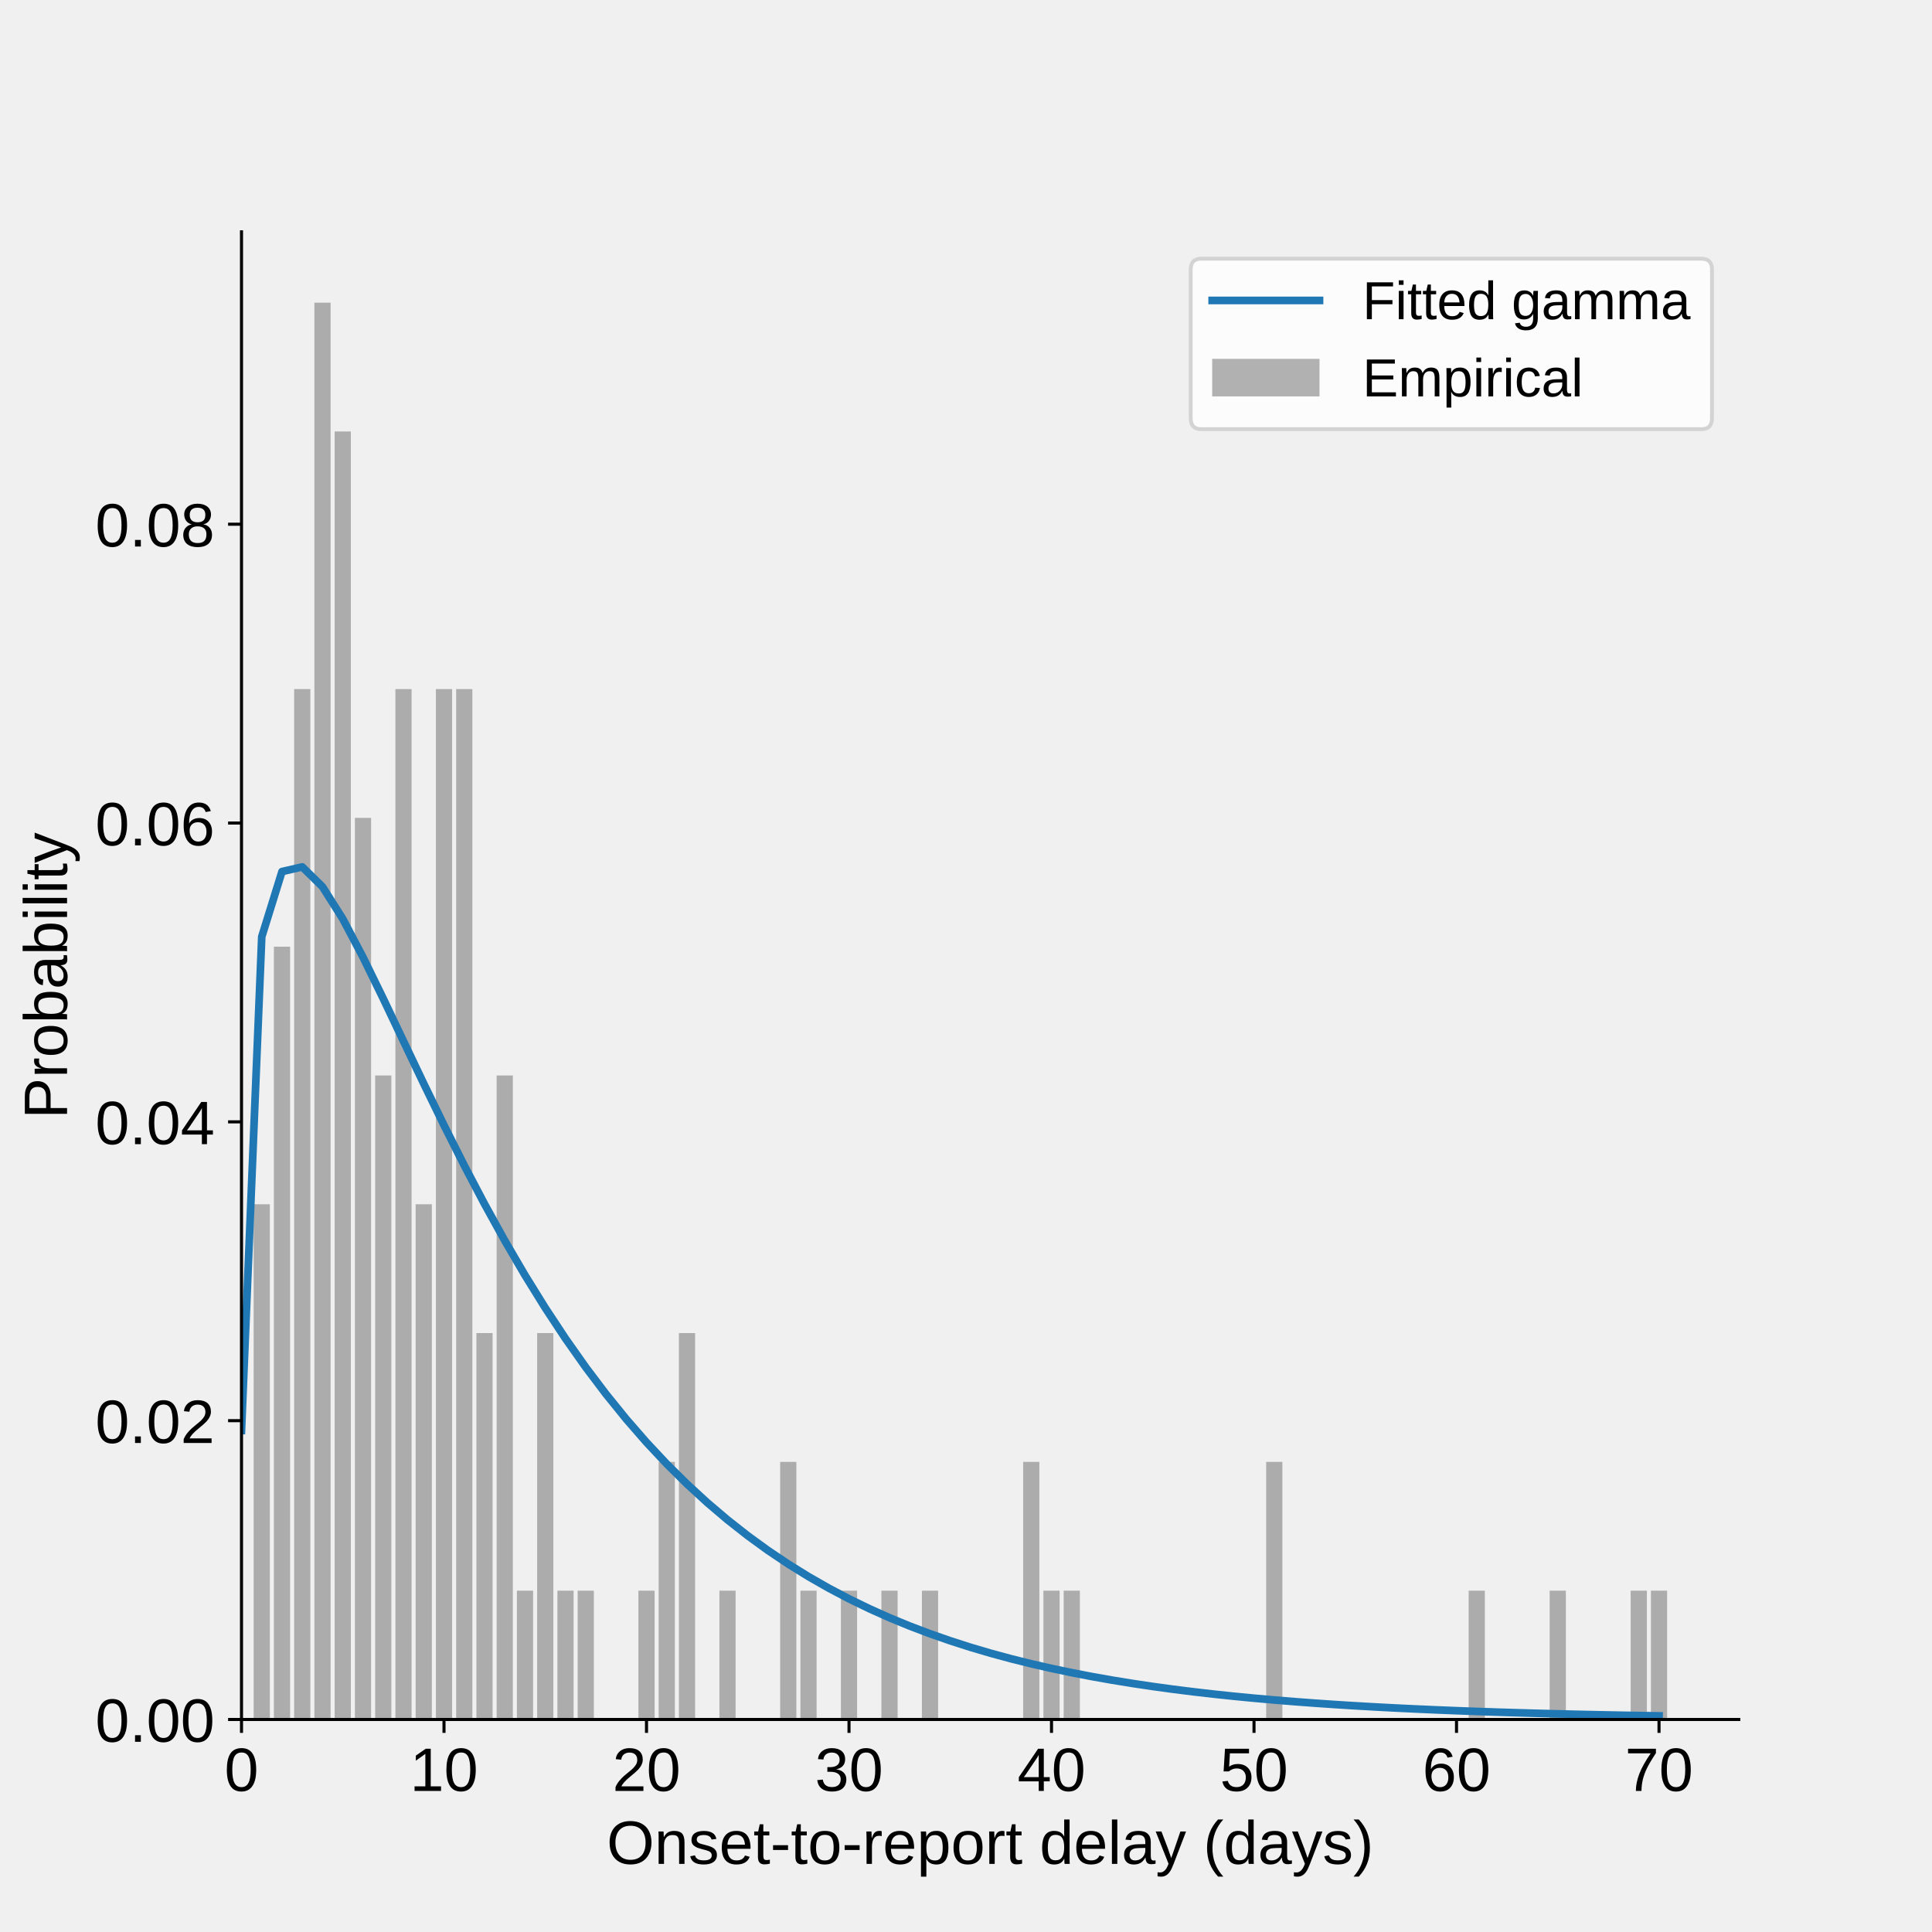
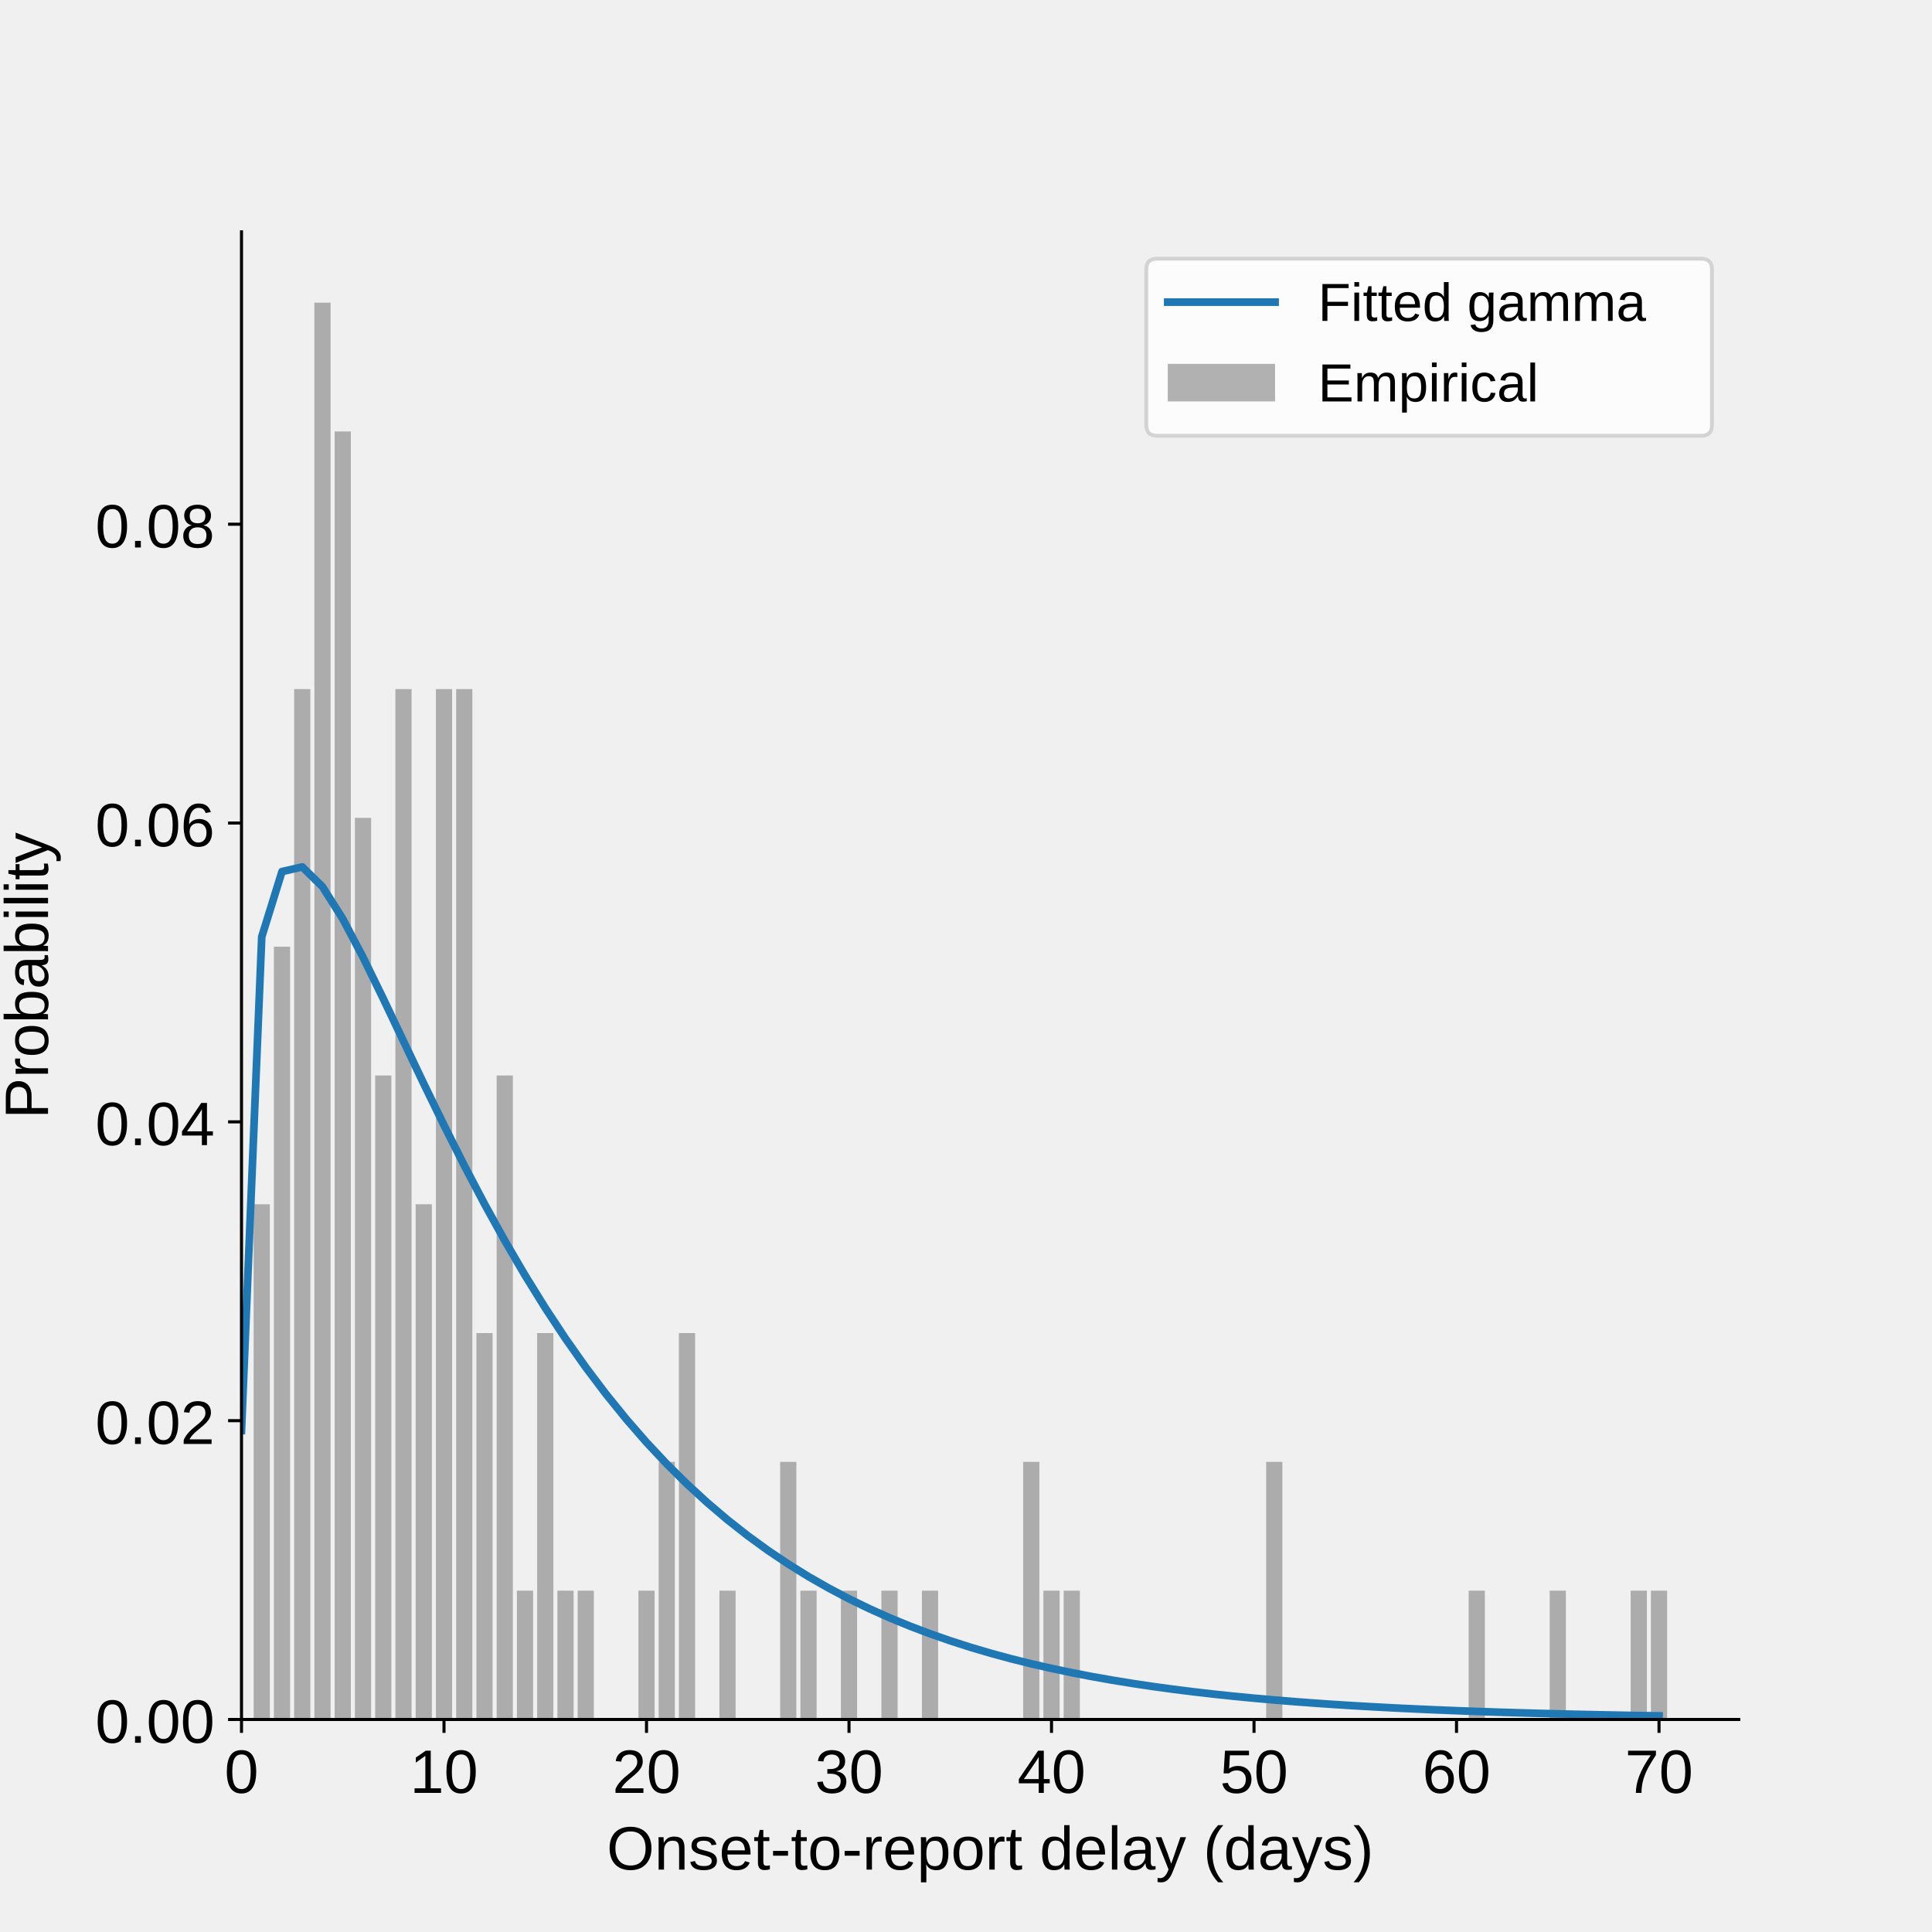
<svg xmlns="http://www.w3.org/2000/svg" xmlns:xlink="http://www.w3.org/1999/xlink" width="504pt" height="504pt" viewBox="0 0 504 504" version="1.1">
  <defs>
    <style type="text/css">*{stroke-linejoin: round; stroke-linecap: butt}</style>
  </defs>
  <g id="figure_1">
    <g id="patch_1">
      <path d="M 0 504  L 504 504  L 504 0  L 0 0  L 0 504  z " style="fill: none" />
    </g>
    <g id="axes_1">
      <g id="patch_2">
        <path d="M 63 448.56  L 453.6 448.56  L 453.6 60.48  L 63 60.48  L 63 448.56  z " style="fill: none" />
      </g>
      <g id="patch_3">
-         <path d="M 60.887 448.56  L 65.113 448.56  L 65.113 448.56  L 60.887 448.56  z " clip-path="url(#p7c9a7fa55e)" style="fill: #7f7f7f; opacity: 0.6" />
+         <path d="M 60.887 448.56  L 65.113 448.56  L 65.113 448.56  L 60.887 448.56  z " clip-path="url(#pa6d556585a)" style="fill: #7f7f7f; opacity: 0.6" />
      </g>
      <g id="patch_4">
-         <path d="M 66.17 448.56  L 70.396 448.56  L 70.396 314.16  L 66.17 314.16  z " clip-path="url(#p7c9a7fa55e)" style="fill: #7f7f7f; opacity: 0.6" />
+         <path d="M 66.17 448.56  L 70.396 448.56  L 70.396 314.16  L 66.17 314.16  z " clip-path="url(#pa6d556585a)" style="fill: #7f7f7f; opacity: 0.6" />
      </g>
      <g id="patch_5">
-         <path d="M 71.452 448.56  L 75.678 448.56  L 75.678 246.96  L 71.452 246.96  z " clip-path="url(#p7c9a7fa55e)" style="fill: #7f7f7f; opacity: 0.6" />
+         <path d="M 71.452 448.56  L 75.678 448.56  L 75.678 246.96  L 71.452 246.96  z " clip-path="url(#pa6d556585a)" style="fill: #7f7f7f; opacity: 0.6" />
      </g>
      <g id="patch_6">
-         <path d="M 76.735 448.56  L 80.961 448.56  L 80.961 179.76  L 76.735 179.76  z " clip-path="url(#p7c9a7fa55e)" style="fill: #7f7f7f; opacity: 0.6" />
+         <path d="M 76.735 448.56  L 80.961 448.56  L 80.961 179.76  L 76.735 179.76  z " clip-path="url(#pa6d556585a)" style="fill: #7f7f7f; opacity: 0.6" />
      </g>
      <g id="patch_7">
-         <path d="M 82.018 448.56  L 86.244 448.56  L 86.244 78.96  L 82.018 78.96  z " clip-path="url(#p7c9a7fa55e)" style="fill: #7f7f7f; opacity: 0.6" />
+         <path d="M 82.018 448.56  L 86.244 448.56  L 86.244 78.96  L 82.018 78.96  z " clip-path="url(#pa6d556585a)" style="fill: #7f7f7f; opacity: 0.6" />
      </g>
      <g id="patch_8">
-         <path d="M 87.3 448.56  L 91.526 448.56  L 91.526 112.56  L 87.3 112.56  z " clip-path="url(#p7c9a7fa55e)" style="fill: #7f7f7f; opacity: 0.6" />
+         <path d="M 87.3 448.56  L 91.526 448.56  L 91.526 112.56  L 87.3 112.56  z " clip-path="url(#pa6d556585a)" style="fill: #7f7f7f; opacity: 0.6" />
      </g>
      <g id="patch_9">
-         <path d="M 92.583 448.56  L 96.809 448.56  L 96.809 213.36  L 92.583 213.36  z " clip-path="url(#p7c9a7fa55e)" style="fill: #7f7f7f; opacity: 0.6" />
+         <path d="M 92.583 448.56  L 96.809 448.56  L 96.809 213.36  L 92.583 213.36  z " clip-path="url(#pa6d556585a)" style="fill: #7f7f7f; opacity: 0.6" />
      </g>
      <g id="patch_10">
-         <path d="M 97.866 448.56  L 102.092 448.56  L 102.092 280.56  L 97.866 280.56  z " clip-path="url(#p7c9a7fa55e)" style="fill: #7f7f7f; opacity: 0.6" />
+         <path d="M 97.866 448.56  L 102.092 448.56  L 102.092 280.56  L 97.866 280.56  z " clip-path="url(#pa6d556585a)" style="fill: #7f7f7f; opacity: 0.6" />
      </g>
      <g id="patch_11">
-         <path d="M 103.148 448.56  L 107.374 448.56  L 107.374 179.76  L 103.148 179.76  z " clip-path="url(#p7c9a7fa55e)" style="fill: #7f7f7f; opacity: 0.6" />
+         <path d="M 103.148 448.56  L 107.374 448.56  L 107.374 179.76  L 103.148 179.76  z " clip-path="url(#pa6d556585a)" style="fill: #7f7f7f; opacity: 0.6" />
      </g>
      <g id="patch_12">
-         <path d="M 108.431 448.56  L 112.657 448.56  L 112.657 314.16  L 108.431 314.16  z " clip-path="url(#p7c9a7fa55e)" style="fill: #7f7f7f; opacity: 0.6" />
+         <path d="M 108.431 448.56  L 112.657 448.56  L 112.657 314.16  L 108.431 314.16  z " clip-path="url(#pa6d556585a)" style="fill: #7f7f7f; opacity: 0.6" />
      </g>
      <g id="patch_13">
-         <path d="M 113.714 448.56  L 117.94 448.56  L 117.94 179.76  L 113.714 179.76  z " clip-path="url(#p7c9a7fa55e)" style="fill: #7f7f7f; opacity: 0.6" />
+         <path d="M 113.714 448.56  L 117.94 448.56  L 117.94 179.76  L 113.714 179.76  z " clip-path="url(#pa6d556585a)" style="fill: #7f7f7f; opacity: 0.6" />
      </g>
      <g id="patch_14">
-         <path d="M 118.996 448.56  L 123.222 448.56  L 123.222 179.76  L 118.996 179.76  z " clip-path="url(#p7c9a7fa55e)" style="fill: #7f7f7f; opacity: 0.6" />
+         <path d="M 118.996 448.56  L 123.222 448.56  L 123.222 179.76  L 118.996 179.76  z " clip-path="url(#pa6d556585a)" style="fill: #7f7f7f; opacity: 0.6" />
      </g>
      <g id="patch_15">
-         <path d="M 124.279 448.56  L 128.505 448.56  L 128.505 347.76  L 124.279 347.76  z " clip-path="url(#p7c9a7fa55e)" style="fill: #7f7f7f; opacity: 0.6" />
+         <path d="M 124.279 448.56  L 128.505 448.56  L 128.505 347.76  L 124.279 347.76  z " clip-path="url(#pa6d556585a)" style="fill: #7f7f7f; opacity: 0.6" />
      </g>
      <g id="patch_16">
-         <path d="M 129.562 448.56  L 133.788 448.56  L 133.788 280.56  L 129.562 280.56  z " clip-path="url(#p7c9a7fa55e)" style="fill: #7f7f7f; opacity: 0.6" />
+         <path d="M 129.562 448.56  L 133.788 448.56  L 133.788 280.56  L 129.562 280.56  z " clip-path="url(#pa6d556585a)" style="fill: #7f7f7f; opacity: 0.6" />
      </g>
      <g id="patch_17">
-         <path d="M 134.844 448.56  L 139.07 448.56  L 139.07 414.96  L 134.844 414.96  z " clip-path="url(#p7c9a7fa55e)" style="fill: #7f7f7f; opacity: 0.6" />
+         <path d="M 134.844 448.56  L 139.07 448.56  L 139.07 414.96  L 134.844 414.96  z " clip-path="url(#pa6d556585a)" style="fill: #7f7f7f; opacity: 0.6" />
      </g>
      <g id="patch_18">
-         <path d="M 140.127 448.56  L 144.353 448.56  L 144.353 347.76  L 140.127 347.76  z " clip-path="url(#p7c9a7fa55e)" style="fill: #7f7f7f; opacity: 0.6" />
+         <path d="M 140.127 448.56  L 144.353 448.56  L 144.353 347.76  L 140.127 347.76  z " clip-path="url(#pa6d556585a)" style="fill: #7f7f7f; opacity: 0.6" />
      </g>
      <g id="patch_19">
-         <path d="M 145.41 448.56  L 149.636 448.56  L 149.636 414.96  L 145.41 414.96  z " clip-path="url(#p7c9a7fa55e)" style="fill: #7f7f7f; opacity: 0.6" />
+         <path d="M 145.41 448.56  L 149.636 448.56  L 149.636 414.96  L 145.41 414.96  z " clip-path="url(#pa6d556585a)" style="fill: #7f7f7f; opacity: 0.6" />
      </g>
      <g id="patch_20">
-         <path d="M 150.692 448.56  L 154.918 448.56  L 154.918 414.96  L 150.692 414.96  z " clip-path="url(#p7c9a7fa55e)" style="fill: #7f7f7f; opacity: 0.6" />
+         <path d="M 150.692 448.56  L 154.918 448.56  L 154.918 414.96  L 150.692 414.96  z " clip-path="url(#pa6d556585a)" style="fill: #7f7f7f; opacity: 0.6" />
      </g>
      <g id="patch_21">
-         <path d="M 155.975 448.56  L 160.201 448.56  L 160.201 448.56  L 155.975 448.56  z " clip-path="url(#p7c9a7fa55e)" style="fill: #7f7f7f; opacity: 0.6" />
+         <path d="M 155.975 448.56  L 160.201 448.56  L 160.201 448.56  L 155.975 448.56  z " clip-path="url(#pa6d556585a)" style="fill: #7f7f7f; opacity: 0.6" />
      </g>
      <g id="patch_22">
-         <path d="M 161.258 448.56  L 165.484 448.56  L 165.484 448.56  L 161.258 448.56  z " clip-path="url(#p7c9a7fa55e)" style="fill: #7f7f7f; opacity: 0.6" />
+         <path d="M 161.258 448.56  L 165.484 448.56  L 165.484 448.56  L 161.258 448.56  z " clip-path="url(#pa6d556585a)" style="fill: #7f7f7f; opacity: 0.6" />
      </g>
      <g id="patch_23">
-         <path d="M 166.54 448.56  L 170.766 448.56  L 170.766 414.96  L 166.54 414.96  z " clip-path="url(#p7c9a7fa55e)" style="fill: #7f7f7f; opacity: 0.6" />
+         <path d="M 166.54 448.56  L 170.766 448.56  L 170.766 414.96  L 166.54 414.96  z " clip-path="url(#pa6d556585a)" style="fill: #7f7f7f; opacity: 0.6" />
      </g>
      <g id="patch_24">
-         <path d="M 171.823 448.56  L 176.049 448.56  L 176.049 381.36  L 171.823 381.36  z " clip-path="url(#p7c9a7fa55e)" style="fill: #7f7f7f; opacity: 0.6" />
+         <path d="M 171.823 448.56  L 176.049 448.56  L 176.049 381.36  L 171.823 381.36  z " clip-path="url(#pa6d556585a)" style="fill: #7f7f7f; opacity: 0.6" />
      </g>
      <g id="patch_25">
-         <path d="M 177.105 448.56  L 181.332 448.56  L 181.332 347.76  L 177.105 347.76  z " clip-path="url(#p7c9a7fa55e)" style="fill: #7f7f7f; opacity: 0.6" />
+         <path d="M 177.105 448.56  L 181.332 448.56  L 181.332 347.76  L 177.105 347.76  z " clip-path="url(#pa6d556585a)" style="fill: #7f7f7f; opacity: 0.6" />
      </g>
      <g id="patch_26">
-         <path d="M 182.388 448.56  L 186.614 448.56  L 186.614 448.56  L 182.388 448.56  z " clip-path="url(#p7c9a7fa55e)" style="fill: #7f7f7f; opacity: 0.6" />
+         <path d="M 182.388 448.56  L 186.614 448.56  L 186.614 448.56  L 182.388 448.56  z " clip-path="url(#pa6d556585a)" style="fill: #7f7f7f; opacity: 0.6" />
      </g>
      <g id="patch_27">
-         <path d="M 187.671 448.56  L 191.897 448.56  L 191.897 414.96  L 187.671 414.96  z " clip-path="url(#p7c9a7fa55e)" style="fill: #7f7f7f; opacity: 0.6" />
+         <path d="M 187.671 448.56  L 191.897 448.56  L 191.897 414.96  L 187.671 414.96  z " clip-path="url(#pa6d556585a)" style="fill: #7f7f7f; opacity: 0.6" />
      </g>
      <g id="patch_28">
-         <path d="M 192.953 448.56  L 197.18 448.56  L 197.18 448.56  L 192.953 448.56  z " clip-path="url(#p7c9a7fa55e)" style="fill: #7f7f7f; opacity: 0.6" />
+         <path d="M 192.953 448.56  L 197.18 448.56  L 197.18 448.56  L 192.953 448.56  z " clip-path="url(#pa6d556585a)" style="fill: #7f7f7f; opacity: 0.6" />
      </g>
      <g id="patch_29">
-         <path d="M 198.236 448.56  L 202.462 448.56  L 202.462 448.56  L 198.236 448.56  z " clip-path="url(#p7c9a7fa55e)" style="fill: #7f7f7f; opacity: 0.6" />
+         <path d="M 198.236 448.56  L 202.462 448.56  L 202.462 448.56  L 198.236 448.56  z " clip-path="url(#pa6d556585a)" style="fill: #7f7f7f; opacity: 0.6" />
      </g>
      <g id="patch_30">
-         <path d="M 203.519 448.56  L 207.745 448.56  L 207.745 381.36  L 203.519 381.36  z " clip-path="url(#p7c9a7fa55e)" style="fill: #7f7f7f; opacity: 0.6" />
+         <path d="M 203.519 448.56  L 207.745 448.56  L 207.745 381.36  L 203.519 381.36  z " clip-path="url(#pa6d556585a)" style="fill: #7f7f7f; opacity: 0.6" />
      </g>
      <g id="patch_31">
-         <path d="M 208.801 448.56  L 213.028 448.56  L 213.028 414.96  L 208.801 414.96  z " clip-path="url(#p7c9a7fa55e)" style="fill: #7f7f7f; opacity: 0.6" />
+         <path d="M 208.801 448.56  L 213.028 448.56  L 213.028 414.96  L 208.801 414.96  z " clip-path="url(#pa6d556585a)" style="fill: #7f7f7f; opacity: 0.6" />
      </g>
      <g id="patch_32">
-         <path d="M 214.084 448.56  L 218.31 448.56  L 218.31 448.56  L 214.084 448.56  z " clip-path="url(#p7c9a7fa55e)" style="fill: #7f7f7f; opacity: 0.6" />
+         <path d="M 214.084 448.56  L 218.31 448.56  L 218.31 448.56  L 214.084 448.56  z " clip-path="url(#pa6d556585a)" style="fill: #7f7f7f; opacity: 0.6" />
      </g>
      <g id="patch_33">
-         <path d="M 219.367 448.56  L 223.593 448.56  L 223.593 414.96  L 219.367 414.96  z " clip-path="url(#p7c9a7fa55e)" style="fill: #7f7f7f; opacity: 0.6" />
+         <path d="M 219.367 448.56  L 223.593 448.56  L 223.593 414.96  L 219.367 414.96  z " clip-path="url(#pa6d556585a)" style="fill: #7f7f7f; opacity: 0.6" />
      </g>
      <g id="patch_34">
-         <path d="M 224.649 448.56  L 228.876 448.56  L 228.876 448.56  L 224.649 448.56  z " clip-path="url(#p7c9a7fa55e)" style="fill: #7f7f7f; opacity: 0.6" />
+         <path d="M 224.649 448.56  L 228.876 448.56  L 228.876 448.56  L 224.649 448.56  z " clip-path="url(#pa6d556585a)" style="fill: #7f7f7f; opacity: 0.6" />
      </g>
      <g id="patch_35">
-         <path d="M 229.932 448.56  L 234.158 448.56  L 234.158 414.96  L 229.932 414.96  z " clip-path="url(#p7c9a7fa55e)" style="fill: #7f7f7f; opacity: 0.6" />
+         <path d="M 229.932 448.56  L 234.158 448.56  L 234.158 414.96  L 229.932 414.96  z " clip-path="url(#pa6d556585a)" style="fill: #7f7f7f; opacity: 0.6" />
      </g>
      <g id="patch_36">
-         <path d="M 235.215 448.56  L 239.441 448.56  L 239.441 448.56  L 235.215 448.56  z " clip-path="url(#p7c9a7fa55e)" style="fill: #7f7f7f; opacity: 0.6" />
+         <path d="M 235.215 448.56  L 239.441 448.56  L 239.441 448.56  L 235.215 448.56  z " clip-path="url(#pa6d556585a)" style="fill: #7f7f7f; opacity: 0.6" />
      </g>
      <g id="patch_37">
-         <path d="M 240.497 448.56  L 244.724 448.56  L 244.724 414.96  L 240.497 414.96  z " clip-path="url(#p7c9a7fa55e)" style="fill: #7f7f7f; opacity: 0.6" />
+         <path d="M 240.497 448.56  L 244.724 448.56  L 244.724 414.96  L 240.497 414.96  z " clip-path="url(#pa6d556585a)" style="fill: #7f7f7f; opacity: 0.6" />
      </g>
      <g id="patch_38">
-         <path d="M 245.78 448.56  L 250.006 448.56  L 250.006 448.56  L 245.78 448.56  z " clip-path="url(#p7c9a7fa55e)" style="fill: #7f7f7f; opacity: 0.6" />
+         <path d="M 245.78 448.56  L 250.006 448.56  L 250.006 448.56  L 245.78 448.56  z " clip-path="url(#pa6d556585a)" style="fill: #7f7f7f; opacity: 0.6" />
      </g>
      <g id="patch_39">
-         <path d="M 251.063 448.56  L 255.289 448.56  L 255.289 448.56  L 251.063 448.56  z " clip-path="url(#p7c9a7fa55e)" style="fill: #7f7f7f; opacity: 0.6" />
+         <path d="M 251.063 448.56  L 255.289 448.56  L 255.289 448.56  L 251.063 448.56  z " clip-path="url(#pa6d556585a)" style="fill: #7f7f7f; opacity: 0.6" />
      </g>
      <g id="patch_40">
-         <path d="M 256.345 448.56  L 260.572 448.56  L 260.572 448.56  L 256.345 448.56  z " clip-path="url(#p7c9a7fa55e)" style="fill: #7f7f7f; opacity: 0.6" />
+         <path d="M 256.345 448.56  L 260.572 448.56  L 260.572 448.56  L 256.345 448.56  z " clip-path="url(#pa6d556585a)" style="fill: #7f7f7f; opacity: 0.6" />
      </g>
      <g id="patch_41">
-         <path d="M 261.628 448.56  L 265.854 448.56  L 265.854 448.56  L 261.628 448.56  z " clip-path="url(#p7c9a7fa55e)" style="fill: #7f7f7f; opacity: 0.6" />
+         <path d="M 261.628 448.56  L 265.854 448.56  L 265.854 448.56  L 261.628 448.56  z " clip-path="url(#pa6d556585a)" style="fill: #7f7f7f; opacity: 0.6" />
      </g>
      <g id="patch_42">
-         <path d="M 266.911 448.56  L 271.137 448.56  L 271.137 381.36  L 266.911 381.36  z " clip-path="url(#p7c9a7fa55e)" style="fill: #7f7f7f; opacity: 0.6" />
+         <path d="M 266.911 448.56  L 271.137 448.56  L 271.137 381.36  L 266.911 381.36  z " clip-path="url(#pa6d556585a)" style="fill: #7f7f7f; opacity: 0.6" />
      </g>
      <g id="patch_43">
-         <path d="M 272.193 448.56  L 276.42 448.56  L 276.42 414.96  L 272.193 414.96  z " clip-path="url(#p7c9a7fa55e)" style="fill: #7f7f7f; opacity: 0.6" />
+         <path d="M 272.193 448.56  L 276.42 448.56  L 276.42 414.96  L 272.193 414.96  z " clip-path="url(#pa6d556585a)" style="fill: #7f7f7f; opacity: 0.6" />
      </g>
      <g id="patch_44">
-         <path d="M 277.476 448.56  L 281.702 448.56  L 281.702 414.96  L 277.476 414.96  z " clip-path="url(#p7c9a7fa55e)" style="fill: #7f7f7f; opacity: 0.6" />
+         <path d="M 277.476 448.56  L 281.702 448.56  L 281.702 414.96  L 277.476 414.96  z " clip-path="url(#pa6d556585a)" style="fill: #7f7f7f; opacity: 0.6" />
      </g>
      <g id="patch_45">
-         <path d="M 282.759 448.56  L 286.985 448.56  L 286.985 448.56  L 282.759 448.56  z " clip-path="url(#p7c9a7fa55e)" style="fill: #7f7f7f; opacity: 0.6" />
+         <path d="M 282.759 448.56  L 286.985 448.56  L 286.985 448.56  L 282.759 448.56  z " clip-path="url(#pa6d556585a)" style="fill: #7f7f7f; opacity: 0.6" />
      </g>
      <g id="patch_46">
-         <path d="M 288.041 448.56  L 292.268 448.56  L 292.268 448.56  L 288.041 448.56  z " clip-path="url(#p7c9a7fa55e)" style="fill: #7f7f7f; opacity: 0.6" />
+         <path d="M 288.041 448.56  L 292.268 448.56  L 292.268 448.56  L 288.041 448.56  z " clip-path="url(#pa6d556585a)" style="fill: #7f7f7f; opacity: 0.6" />
      </g>
      <g id="patch_47">
-         <path d="M 293.324 448.56  L 297.55 448.56  L 297.55 448.56  L 293.324 448.56  z " clip-path="url(#p7c9a7fa55e)" style="fill: #7f7f7f; opacity: 0.6" />
+         <path d="M 293.324 448.56  L 297.55 448.56  L 297.55 448.56  L 293.324 448.56  z " clip-path="url(#pa6d556585a)" style="fill: #7f7f7f; opacity: 0.6" />
      </g>
      <g id="patch_48">
-         <path d="M 298.607 448.56  L 302.833 448.56  L 302.833 448.56  L 298.607 448.56  z " clip-path="url(#p7c9a7fa55e)" style="fill: #7f7f7f; opacity: 0.6" />
+         <path d="M 298.607 448.56  L 302.833 448.56  L 302.833 448.56  L 298.607 448.56  z " clip-path="url(#pa6d556585a)" style="fill: #7f7f7f; opacity: 0.6" />
      </g>
      <g id="patch_49">
-         <path d="M 303.889 448.56  L 308.115 448.56  L 308.115 448.56  L 303.889 448.56  z " clip-path="url(#p7c9a7fa55e)" style="fill: #7f7f7f; opacity: 0.6" />
+         <path d="M 303.889 448.56  L 308.115 448.56  L 308.115 448.56  L 303.889 448.56  z " clip-path="url(#pa6d556585a)" style="fill: #7f7f7f; opacity: 0.6" />
      </g>
      <g id="patch_50">
-         <path d="M 309.172 448.56  L 313.398 448.56  L 313.398 448.56  L 309.172 448.56  z " clip-path="url(#p7c9a7fa55e)" style="fill: #7f7f7f; opacity: 0.6" />
+         <path d="M 309.172 448.56  L 313.398 448.56  L 313.398 448.56  L 309.172 448.56  z " clip-path="url(#pa6d556585a)" style="fill: #7f7f7f; opacity: 0.6" />
      </g>
      <g id="patch_51">
-         <path d="M 314.455 448.56  L 318.681 448.56  L 318.681 448.56  L 314.455 448.56  z " clip-path="url(#p7c9a7fa55e)" style="fill: #7f7f7f; opacity: 0.6" />
+         <path d="M 314.455 448.56  L 318.681 448.56  L 318.681 448.56  L 314.455 448.56  z " clip-path="url(#pa6d556585a)" style="fill: #7f7f7f; opacity: 0.6" />
      </g>
      <g id="patch_52">
-         <path d="M 319.737 448.56  L 323.963 448.56  L 323.963 448.56  L 319.737 448.56  z " clip-path="url(#p7c9a7fa55e)" style="fill: #7f7f7f; opacity: 0.6" />
+         <path d="M 319.737 448.56  L 323.963 448.56  L 323.963 448.56  L 319.737 448.56  z " clip-path="url(#pa6d556585a)" style="fill: #7f7f7f; opacity: 0.6" />
      </g>
      <g id="patch_53">
-         <path d="M 325.02 448.56  L 329.246 448.56  L 329.246 448.56  L 325.02 448.56  z " clip-path="url(#p7c9a7fa55e)" style="fill: #7f7f7f; opacity: 0.6" />
+         <path d="M 325.02 448.56  L 329.246 448.56  L 329.246 448.56  L 325.02 448.56  z " clip-path="url(#pa6d556585a)" style="fill: #7f7f7f; opacity: 0.6" />
      </g>
      <g id="patch_54">
-         <path d="M 330.303 448.56  L 334.529 448.56  L 334.529 381.36  L 330.303 381.36  z " clip-path="url(#p7c9a7fa55e)" style="fill: #7f7f7f; opacity: 0.6" />
+         <path d="M 330.303 448.56  L 334.529 448.56  L 334.529 381.36  L 330.303 381.36  z " clip-path="url(#pa6d556585a)" style="fill: #7f7f7f; opacity: 0.6" />
      </g>
      <g id="patch_55">
-         <path d="M 335.585 448.56  L 339.811 448.56  L 339.811 448.56  L 335.585 448.56  z " clip-path="url(#p7c9a7fa55e)" style="fill: #7f7f7f; opacity: 0.6" />
+         <path d="M 335.585 448.56  L 339.811 448.56  L 339.811 448.56  L 335.585 448.56  z " clip-path="url(#pa6d556585a)" style="fill: #7f7f7f; opacity: 0.6" />
      </g>
      <g id="patch_56">
-         <path d="M 340.868 448.56  L 345.094 448.56  L 345.094 448.56  L 340.868 448.56  z " clip-path="url(#p7c9a7fa55e)" style="fill: #7f7f7f; opacity: 0.6" />
+         <path d="M 340.868 448.56  L 345.094 448.56  L 345.094 448.56  L 340.868 448.56  z " clip-path="url(#pa6d556585a)" style="fill: #7f7f7f; opacity: 0.6" />
      </g>
      <g id="patch_57">
-         <path d="M 346.151 448.56  L 350.377 448.56  L 350.377 448.56  L 346.151 448.56  z " clip-path="url(#p7c9a7fa55e)" style="fill: #7f7f7f; opacity: 0.6" />
+         <path d="M 346.151 448.56  L 350.377 448.56  L 350.377 448.56  L 346.151 448.56  z " clip-path="url(#pa6d556585a)" style="fill: #7f7f7f; opacity: 0.6" />
      </g>
      <g id="patch_58">
-         <path d="M 351.433 448.56  L 355.659 448.56  L 355.659 448.56  L 351.433 448.56  z " clip-path="url(#p7c9a7fa55e)" style="fill: #7f7f7f; opacity: 0.6" />
+         <path d="M 351.433 448.56  L 355.659 448.56  L 355.659 448.56  L 351.433 448.56  z " clip-path="url(#pa6d556585a)" style="fill: #7f7f7f; opacity: 0.6" />
      </g>
      <g id="patch_59">
-         <path d="M 356.716 448.56  L 360.942 448.56  L 360.942 448.56  L 356.716 448.56  z " clip-path="url(#p7c9a7fa55e)" style="fill: #7f7f7f; opacity: 0.6" />
+         <path d="M 356.716 448.56  L 360.942 448.56  L 360.942 448.56  L 356.716 448.56  z " clip-path="url(#pa6d556585a)" style="fill: #7f7f7f; opacity: 0.6" />
      </g>
      <g id="patch_60">
-         <path d="M 361.999 448.56  L 366.225 448.56  L 366.225 448.56  L 361.999 448.56  z " clip-path="url(#p7c9a7fa55e)" style="fill: #7f7f7f; opacity: 0.6" />
+         <path d="M 361.999 448.56  L 366.225 448.56  L 366.225 448.56  L 361.999 448.56  z " clip-path="url(#pa6d556585a)" style="fill: #7f7f7f; opacity: 0.6" />
      </g>
      <g id="patch_61">
-         <path d="M 367.281 448.56  L 371.507 448.56  L 371.507 448.56  L 367.281 448.56  z " clip-path="url(#p7c9a7fa55e)" style="fill: #7f7f7f; opacity: 0.6" />
+         <path d="M 367.281 448.56  L 371.507 448.56  L 371.507 448.56  L 367.281 448.56  z " clip-path="url(#pa6d556585a)" style="fill: #7f7f7f; opacity: 0.6" />
      </g>
      <g id="patch_62">
-         <path d="M 372.564 448.56  L 376.79 448.56  L 376.79 448.56  L 372.564 448.56  z " clip-path="url(#p7c9a7fa55e)" style="fill: #7f7f7f; opacity: 0.6" />
+         <path d="M 372.564 448.56  L 376.79 448.56  L 376.79 448.56  L 372.564 448.56  z " clip-path="url(#pa6d556585a)" style="fill: #7f7f7f; opacity: 0.6" />
      </g>
      <g id="patch_63">
-         <path d="M 377.847 448.56  L 382.073 448.56  L 382.073 448.56  L 377.847 448.56  z " clip-path="url(#p7c9a7fa55e)" style="fill: #7f7f7f; opacity: 0.6" />
+         <path d="M 377.847 448.56  L 382.073 448.56  L 382.073 448.56  L 377.847 448.56  z " clip-path="url(#pa6d556585a)" style="fill: #7f7f7f; opacity: 0.6" />
      </g>
      <g id="patch_64">
-         <path d="M 383.129 448.56  L 387.355 448.56  L 387.355 414.96  L 383.129 414.96  z " clip-path="url(#p7c9a7fa55e)" style="fill: #7f7f7f; opacity: 0.6" />
+         <path d="M 383.129 448.56  L 387.355 448.56  L 387.355 414.96  L 383.129 414.96  z " clip-path="url(#pa6d556585a)" style="fill: #7f7f7f; opacity: 0.6" />
      </g>
      <g id="patch_65">
-         <path d="M 388.412 448.56  L 392.638 448.56  L 392.638 448.56  L 388.412 448.56  z " clip-path="url(#p7c9a7fa55e)" style="fill: #7f7f7f; opacity: 0.6" />
+         <path d="M 388.412 448.56  L 392.638 448.56  L 392.638 448.56  L 388.412 448.56  z " clip-path="url(#pa6d556585a)" style="fill: #7f7f7f; opacity: 0.6" />
      </g>
      <g id="patch_66">
-         <path d="M 393.695 448.56  L 397.921 448.56  L 397.921 448.56  L 393.695 448.56  z " clip-path="url(#p7c9a7fa55e)" style="fill: #7f7f7f; opacity: 0.6" />
+         <path d="M 393.695 448.56  L 397.921 448.56  L 397.921 448.56  L 393.695 448.56  z " clip-path="url(#pa6d556585a)" style="fill: #7f7f7f; opacity: 0.6" />
      </g>
      <g id="patch_67">
-         <path d="M 398.977 448.56  L 403.203 448.56  L 403.203 448.56  L 398.977 448.56  z " clip-path="url(#p7c9a7fa55e)" style="fill: #7f7f7f; opacity: 0.6" />
+         <path d="M 398.977 448.56  L 403.203 448.56  L 403.203 448.56  L 398.977 448.56  z " clip-path="url(#pa6d556585a)" style="fill: #7f7f7f; opacity: 0.6" />
      </g>
      <g id="patch_68">
-         <path d="M 404.26 448.56  L 408.486 448.56  L 408.486 414.96  L 404.26 414.96  z " clip-path="url(#p7c9a7fa55e)" style="fill: #7f7f7f; opacity: 0.6" />
+         <path d="M 404.26 448.56  L 408.486 448.56  L 408.486 414.96  L 404.26 414.96  z " clip-path="url(#pa6d556585a)" style="fill: #7f7f7f; opacity: 0.6" />
      </g>
      <g id="patch_69">
-         <path d="M 409.543 448.56  L 413.769 448.56  L 413.769 448.56  L 409.543 448.56  z " clip-path="url(#p7c9a7fa55e)" style="fill: #7f7f7f; opacity: 0.6" />
+         <path d="M 409.543 448.56  L 413.769 448.56  L 413.769 448.56  L 409.543 448.56  z " clip-path="url(#pa6d556585a)" style="fill: #7f7f7f; opacity: 0.6" />
      </g>
      <g id="patch_70">
-         <path d="M 414.825 448.56  L 419.051 448.56  L 419.051 448.56  L 414.825 448.56  z " clip-path="url(#p7c9a7fa55e)" style="fill: #7f7f7f; opacity: 0.6" />
+         <path d="M 414.825 448.56  L 419.051 448.56  L 419.051 448.56  L 414.825 448.56  z " clip-path="url(#pa6d556585a)" style="fill: #7f7f7f; opacity: 0.6" />
      </g>
      <g id="patch_71">
-         <path d="M 420.108 448.56  L 424.334 448.56  L 424.334 448.56  L 420.108 448.56  z " clip-path="url(#p7c9a7fa55e)" style="fill: #7f7f7f; opacity: 0.6" />
+         <path d="M 420.108 448.56  L 424.334 448.56  L 424.334 448.56  L 420.108 448.56  z " clip-path="url(#pa6d556585a)" style="fill: #7f7f7f; opacity: 0.6" />
      </g>
      <g id="patch_72">
-         <path d="M 425.391 448.56  L 429.617 448.56  L 429.617 414.96  L 425.391 414.96  z " clip-path="url(#p7c9a7fa55e)" style="fill: #7f7f7f; opacity: 0.6" />
+         <path d="M 425.391 448.56  L 429.617 448.56  L 429.617 414.96  L 425.391 414.96  z " clip-path="url(#pa6d556585a)" style="fill: #7f7f7f; opacity: 0.6" />
      </g>
      <g id="patch_73">
-         <path d="M 430.673 448.56  L 434.899 448.56  L 434.899 414.96  L 430.673 414.96  z " clip-path="url(#p7c9a7fa55e)" style="fill: #7f7f7f; opacity: 0.6" />
+         <path d="M 430.673 448.56  L 434.899 448.56  L 434.899 414.96  L 430.673 414.96  z " clip-path="url(#pa6d556585a)" style="fill: #7f7f7f; opacity: 0.6" />
      </g>
      <g id="matplotlib.axis_1">
        <g id="xtick_1">
          <g id="line2d_1">
            <defs>
-               <path id="mceeb7dc471" d="M 0 0  L 0 3.5  " style="stroke: #000000; stroke-width: 0.8" />
+               <path id="mc9d27f0756" d="M 0 0  L 0 3.5  " style="stroke: #000000; stroke-width: 0.8" />
            </defs>
            <g>
-               <use xlink:href="#mceeb7dc471" x="63" y="448.56" style="stroke: #000000; stroke-width: 0.8" />
+               <use xlink:href="#mc9d27f0756" x="63" y="448.56" style="stroke: #000000; stroke-width: 0.8" />
            </g>
          </g>
          <g id="text_1">
-             <text style="font-size: 16px; font-family: 'Arial', sans-serif; text-anchor: middle" x="63" y="467.208" transform="rotate(-0 63 467.2084)">0</text>
+             <text style="font-size: 16px; font-family: 'Arial', sans-serif; text-anchor: middle" x="63" y="467.716" transform="rotate(-0 63 467.7163)">0</text>
          </g>
        </g>
        <g id="xtick_2">
          <g id="line2d_2">
            <g>
-               <use xlink:href="#mceeb7dc471" x="115.827" y="448.56" style="stroke: #000000; stroke-width: 0.8" />
+               <use xlink:href="#mc9d27f0756" x="115.827" y="448.56" style="stroke: #000000; stroke-width: 0.8" />
            </g>
          </g>
          <g id="text_2">
-             <text style="font-size: 16px; font-family: 'Arial', sans-serif; text-anchor: middle" x="115.827" y="467.208" transform="rotate(-0 115.8266 467.2084)">10</text>
+             <text style="font-size: 16px; font-family: 'Arial', sans-serif; text-anchor: middle" x="115.827" y="467.716" transform="rotate(-0 115.8266 467.7163)">10</text>
          </g>
        </g>
        <g id="xtick_3">
          <g id="line2d_3">
            <g>
-               <use xlink:href="#mceeb7dc471" x="168.653" y="448.56" style="stroke: #000000; stroke-width: 0.8" />
+               <use xlink:href="#mc9d27f0756" x="168.653" y="448.56" style="stroke: #000000; stroke-width: 0.8" />
            </g>
          </g>
          <g id="text_3">
-             <text style="font-size: 16px; font-family: 'Arial', sans-serif; text-anchor: middle" x="168.653" y="467.208" transform="rotate(-0 168.6532 467.2084)">20</text>
+             <text style="font-size: 16px; font-family: 'Arial', sans-serif; text-anchor: middle" x="168.653" y="467.716" transform="rotate(-0 168.6532 467.7163)">20</text>
          </g>
        </g>
        <g id="xtick_4">
          <g id="line2d_4">
            <g>
-               <use xlink:href="#mceeb7dc471" x="221.48" y="448.56" style="stroke: #000000; stroke-width: 0.8" />
+               <use xlink:href="#mc9d27f0756" x="221.48" y="448.56" style="stroke: #000000; stroke-width: 0.8" />
            </g>
          </g>
          <g id="text_4">
-             <text style="font-size: 16px; font-family: 'Arial', sans-serif; text-anchor: middle" x="221.48" y="467.208" transform="rotate(-0 221.4798 467.2084)">30</text>
+             <text style="font-size: 16px; font-family: 'Arial', sans-serif; text-anchor: middle" x="221.48" y="467.716" transform="rotate(-0 221.4798 467.7163)">30</text>
          </g>
        </g>
        <g id="xtick_5">
          <g id="line2d_5">
            <g>
-               <use xlink:href="#mceeb7dc471" x="274.306" y="448.56" style="stroke: #000000; stroke-width: 0.8" />
+               <use xlink:href="#mc9d27f0756" x="274.306" y="448.56" style="stroke: #000000; stroke-width: 0.8" />
            </g>
          </g>
          <g id="text_5">
-             <text style="font-size: 16px; font-family: 'Arial', sans-serif; text-anchor: middle" x="274.306" y="467.208" transform="rotate(-0 274.3065 467.2084)">40</text>
+             <text style="font-size: 16px; font-family: 'Arial', sans-serif; text-anchor: middle" x="274.306" y="467.716" transform="rotate(-0 274.3065 467.7163)">40</text>
          </g>
        </g>
        <g id="xtick_6">
          <g id="line2d_6">
            <g>
-               <use xlink:href="#mceeb7dc471" x="327.133" y="448.56" style="stroke: #000000; stroke-width: 0.8" />
+               <use xlink:href="#mc9d27f0756" x="327.133" y="448.56" style="stroke: #000000; stroke-width: 0.8" />
            </g>
          </g>
          <g id="text_6">
-             <text style="font-size: 16px; font-family: 'Arial', sans-serif; text-anchor: middle" x="327.133" y="467.208" transform="rotate(-0 327.1331 467.2084)">50</text>
+             <text style="font-size: 16px; font-family: 'Arial', sans-serif; text-anchor: middle" x="327.133" y="467.716" transform="rotate(-0 327.1331 467.7163)">50</text>
          </g>
        </g>
        <g id="xtick_7">
          <g id="line2d_7">
            <g>
-               <use xlink:href="#mceeb7dc471" x="379.96" y="448.56" style="stroke: #000000; stroke-width: 0.8" />
+               <use xlink:href="#mc9d27f0756" x="379.96" y="448.56" style="stroke: #000000; stroke-width: 0.8" />
            </g>
          </g>
          <g id="text_7">
-             <text style="font-size: 16px; font-family: 'Arial', sans-serif; text-anchor: middle" x="379.96" y="467.208" transform="rotate(-0 379.9597 467.2084)">60</text>
+             <text style="font-size: 16px; font-family: 'Arial', sans-serif; text-anchor: middle" x="379.96" y="467.716" transform="rotate(-0 379.9597 467.7163)">60</text>
          </g>
        </g>
        <g id="xtick_8">
          <g id="line2d_8">
            <g>
-               <use xlink:href="#mceeb7dc471" x="432.786" y="448.56" style="stroke: #000000; stroke-width: 0.8" />
+               <use xlink:href="#mc9d27f0756" x="432.786" y="448.56" style="stroke: #000000; stroke-width: 0.8" />
            </g>
          </g>
          <g id="text_8">
-             <text style="font-size: 16px; font-family: 'Arial', sans-serif; text-anchor: middle" x="432.786" y="467.208" transform="rotate(-0 432.7863 467.2084)">70</text>
+             <text style="font-size: 16px; font-family: 'Arial', sans-serif; text-anchor: middle" x="432.786" y="467.716" transform="rotate(-0 432.7863 467.7163)">70</text>
          </g>
        </g>
        <g id="text_9">
-           <text style="font-size: 16px; font-family: 'Arial', sans-serif; text-anchor: middle" x="258.3" y="486.233" transform="rotate(-0 258.3 486.2331)">Onset-to-report delay (days)</text>
+           <text style="font-size: 16px; font-family: 'Arial', sans-serif; text-anchor: middle" x="258.3" y="487.717" transform="rotate(-0 258.3 487.7175)">Onset-to-report delay (days)</text>
        </g>
      </g>
      <g id="matplotlib.axis_2">
        <g id="ytick_1">
          <g id="line2d_9">
            <defs>
-               <path id="m345ee3cea4" d="M 0 0  L -3.5 0  " style="stroke: #000000; stroke-width: 0.8" />
+               <path id="m41783e3a4b" d="M 0 0  L -3.5 0  " style="stroke: #000000; stroke-width: 0.8" />
            </defs>
            <g>
-               <use xlink:href="#m345ee3cea4" x="63" y="448.56" style="stroke: #000000; stroke-width: 0.8" />
+               <use xlink:href="#m41783e3a4b" x="63" y="448.56" style="stroke: #000000; stroke-width: 0.8" />
            </g>
          </g>
          <g id="text_10">
-             <text style="font-size: 16px; font-family: 'Arial', sans-serif; text-anchor: end" x="56" y="454.384" transform="rotate(-0 56 454.3842)">0.00</text>
+             <text style="font-size: 16px; font-family: 'Arial', sans-serif; text-anchor: end" x="56" y="454.638" transform="rotate(-0 56 454.6381)">0.00</text>
          </g>
        </g>
        <g id="ytick_2">
          <g id="line2d_10">
            <g>
-               <use xlink:href="#m345ee3cea4" x="63" y="370.608" style="stroke: #000000; stroke-width: 0.8" />
+               <use xlink:href="#m41783e3a4b" x="63" y="370.608" style="stroke: #000000; stroke-width: 0.8" />
            </g>
          </g>
          <g id="text_11">
-             <text style="font-size: 16px; font-family: 'Arial', sans-serif; text-anchor: end" x="56" y="376.432" transform="rotate(-0 56 376.4322)">0.02</text>
+             <text style="font-size: 16px; font-family: 'Arial', sans-serif; text-anchor: end" x="56" y="376.686" transform="rotate(-0 56 376.6861)">0.02</text>
          </g>
        </g>
        <g id="ytick_3">
          <g id="line2d_11">
            <g>
-               <use xlink:href="#m345ee3cea4" x="63" y="292.656" style="stroke: #000000; stroke-width: 0.8" />
+               <use xlink:href="#m41783e3a4b" x="63" y="292.656" style="stroke: #000000; stroke-width: 0.8" />
            </g>
          </g>
          <g id="text_12">
-             <text style="font-size: 16px; font-family: 'Arial', sans-serif; text-anchor: end" x="56" y="298.48" transform="rotate(-0 56 298.4802)">0.04</text>
+             <text style="font-size: 16px; font-family: 'Arial', sans-serif; text-anchor: end" x="56" y="298.734" transform="rotate(-0 56 298.7341)">0.04</text>
          </g>
        </g>
        <g id="ytick_4">
          <g id="line2d_12">
            <g>
-               <use xlink:href="#m345ee3cea4" x="63" y="214.704" style="stroke: #000000; stroke-width: 0.8" />
+               <use xlink:href="#m41783e3a4b" x="63" y="214.704" style="stroke: #000000; stroke-width: 0.8" />
            </g>
          </g>
          <g id="text_13">
-             <text style="font-size: 16px; font-family: 'Arial', sans-serif; text-anchor: end" x="56" y="220.528" transform="rotate(-0 56 220.5282)">0.06</text>
+             <text style="font-size: 16px; font-family: 'Arial', sans-serif; text-anchor: end" x="56" y="220.782" transform="rotate(-0 56 220.7821)">0.06</text>
          </g>
        </g>
        <g id="ytick_5">
          <g id="line2d_13">
            <g>
-               <use xlink:href="#m345ee3cea4" x="63" y="136.752" style="stroke: #000000; stroke-width: 0.8" />
+               <use xlink:href="#m41783e3a4b" x="63" y="136.752" style="stroke: #000000; stroke-width: 0.8" />
            </g>
          </g>
          <g id="text_14">
-             <text style="font-size: 16px; font-family: 'Arial', sans-serif; text-anchor: end" x="56" y="142.576" transform="rotate(-0 56 142.5762)">0.08</text>
+             <text style="font-size: 16px; font-family: 'Arial', sans-serif; text-anchor: end" x="56" y="142.83" transform="rotate(-0 56 142.8301)">0.08</text>
          </g>
        </g>
        <g id="text_15">
-           <text style="font-size: 16px; font-family: 'Arial', sans-serif; text-anchor: middle" x="17.495" y="254.52" transform="rotate(-90 17.495 254.52)">Probability</text>
+           <text style="font-size: 16px; font-family: 'Arial', sans-serif; text-anchor: middle" x="12.531" y="254.52" transform="rotate(-90 12.53125 254.52)">Probability</text>
        </g>
      </g>
      <g id="line2d_14">
-         <path d="M 63 373.16  L 68.283 244.375  L 73.565 227.362  L 78.848 226.152  L 84.131 231.331  L 89.413 239.693  L 94.696 249.705  L 99.979 260.518  L 105.261 271.623  L 110.544 282.701  L 115.827 293.547  L 121.109 304.034  L 126.392 314.079  L 131.675 323.634  L 136.957 332.676  L 142.24 341.195  L 147.523 349.193  L 152.805 356.682  L 158.088 363.677  L 163.371 370.197  L 168.653 376.265  L 173.936 381.902  L 179.219 387.134  L 184.501 391.983  L 189.784 396.472  L 195.067 400.626  L 200.349 404.465  L 205.632 408.011  L 210.915 411.284  L 216.197 414.303  L 221.48 417.087  L 226.763 419.652  L 232.045 422.015  L 237.328 424.19  L 242.61 426.192  L 247.893 428.034  L 253.176 429.728  L 258.458 431.285  L 263.741 432.716  L 269.024 434.031  L 274.306 435.239  L 279.589 436.348  L 284.872 437.367  L 290.154 438.302  L 295.437 439.16  L 300.72 439.948  L 306.002 440.67  L 311.285 441.333  L 316.568 441.94  L 321.85 442.497  L 327.133 443.008  L 332.416 443.477  L 337.698 443.906  L 342.981 444.299  L 348.264 444.66  L 353.546 444.99  L 358.829 445.292  L 364.112 445.57  L 369.394 445.823  L 374.677 446.056  L 379.96 446.269  L 385.242 446.464  L 390.525 446.642  L 395.808 446.805  L 401.09 446.955  L 406.373 447.092  L 411.656 447.217  L 416.938 447.332  L 422.221 447.437  L 427.504 447.533  L 432.786 447.621  " clip-path="url(#p7c9a7fa55e)" style="fill: none; stroke: #1f77b4; stroke-width: 2; stroke-linecap: square" />
+         <path d="M 63 373.16  L 68.283 244.375  L 73.565 227.362  L 78.848 226.152  L 84.131 231.331  L 89.413 239.693  L 94.696 249.705  L 99.979 260.518  L 105.261 271.623  L 110.544 282.701  L 115.827 293.547  L 121.109 304.034  L 126.392 314.079  L 131.675 323.634  L 136.957 332.676  L 142.24 341.195  L 147.523 349.193  L 152.805 356.682  L 158.088 363.677  L 163.371 370.197  L 168.653 376.265  L 173.936 381.902  L 179.219 387.134  L 184.501 391.983  L 189.784 396.472  L 195.067 400.626  L 200.349 404.465  L 205.632 408.011  L 210.915 411.284  L 216.197 414.303  L 221.48 417.087  L 226.763 419.652  L 232.045 422.015  L 237.328 424.19  L 242.61 426.192  L 247.893 428.034  L 253.176 429.728  L 258.458 431.285  L 263.741 432.716  L 269.024 434.031  L 274.306 435.239  L 279.589 436.348  L 284.872 437.367  L 290.154 438.302  L 295.437 439.16  L 300.72 439.948  L 306.002 440.67  L 311.285 441.333  L 316.568 441.94  L 321.85 442.497  L 327.133 443.008  L 332.416 443.477  L 337.698 443.906  L 342.981 444.299  L 348.264 444.66  L 353.546 444.99  L 358.829 445.292  L 364.112 445.57  L 369.394 445.823  L 374.677 446.056  L 379.96 446.269  L 385.242 446.464  L 390.525 446.642  L 395.808 446.805  L 401.09 446.955  L 406.373 447.092  L 411.656 447.217  L 416.938 447.332  L 422.221 447.437  L 427.504 447.533  L 432.786 447.621  " clip-path="url(#pa6d556585a)" style="fill: none; stroke: #1f77b4; stroke-width: 2; stroke-linecap: square" />
      </g>
      <g id="patch_74">
        <path d="M 63 448.56  L 63 60.48  " style="fill: none; stroke: #000000; stroke-width: 0.8; stroke-linejoin: miter; stroke-linecap: square" />
      </g>
      <g id="patch_75">
        <path d="M 63 448.56  L 453.6 448.56  " style="fill: none; stroke: #000000; stroke-width: 0.8; stroke-linejoin: miter; stroke-linecap: square" />
      </g>
      <g id="legend_1">
        <g id="patch_76">
-           <path d="M 313.421 111.958  L 443.8 111.958  Q 446.6 111.958 446.6 109.158  L 446.6 70.28  Q 446.6 67.48 443.8 67.48  L 313.421 67.48  Q 310.621 67.48 310.621 70.28  L 310.621 109.158  Q 310.621 111.958 313.421 111.958  z " style="fill: #ffffff; opacity: 0.8; stroke: #cccccc; stroke-linejoin: miter" />
+           <path d="M 301.829 113.682  L 443.8 113.682  Q 446.6 113.682 446.6 110.882  L 446.6 70.28  Q 446.6 67.48 443.8 67.48  L 301.829 67.48  Q 299.029 67.48 299.029 70.28  L 299.029 110.882  Q 299.029 113.682 301.829 113.682  z " style="fill: #ffffff; opacity: 0.8; stroke: #cccccc; stroke-linejoin: miter" />
        </g>
        <g id="line2d_15">
-           <path d="M 316.221 78.372  L 330.221 78.372  L 344.221 78.372  " style="fill: none; stroke: #1f77b4; stroke-width: 2; stroke-linecap: square" />
+           <path d="M 304.629 78.818  L 318.629 78.818  L 332.629 78.818  " style="fill: none; stroke: #1f77b4; stroke-width: 2; stroke-linecap: square" />
        </g>
        <g id="text_16">
-           <text style="font-size: 14px; font-family: 'Arial', sans-serif; text-anchor: start" x="355.421" y="83.272" transform="rotate(-0 355.4206 83.27238)">Fitted gamma</text>
+           <text style="font-size: 14px; font-family: 'Arial', sans-serif; text-anchor: start" x="343.829" y="83.718" transform="rotate(-0 343.8291 83.71781)">Fitted gamma</text>
        </g>
        <g id="patch_77">
-           <path d="M 316.221 103.411  L 344.221 103.411  L 344.221 93.611  L 316.221 93.611  z " style="fill: #7f7f7f; opacity: 0.6" />
+           <path d="M 304.629 104.719  L 332.629 104.719  L 332.629 94.919  L 304.629 94.919  z " style="fill: #7f7f7f; opacity: 0.6" />
        </g>
        <g id="text_17">
-           <text style="font-size: 14px; font-family: 'Arial', sans-serif; text-anchor: start" x="355.421" y="103.411" transform="rotate(-0 355.4206 103.4113)">Empirical</text>
+           <text style="font-size: 14px; font-family: 'Arial', sans-serif; text-anchor: start" x="343.829" y="104.719" transform="rotate(-0 343.8291 104.7189)">Empirical</text>
        </g>
      </g>
    </g>
  </g>
  <defs>
-     <clipPath id="p7c9a7fa55e">
+     <clipPath id="pa6d556585a">
      <rect x="63" y="60.48" width="390.6" height="388.08" />
    </clipPath>
  </defs>
</svg>
